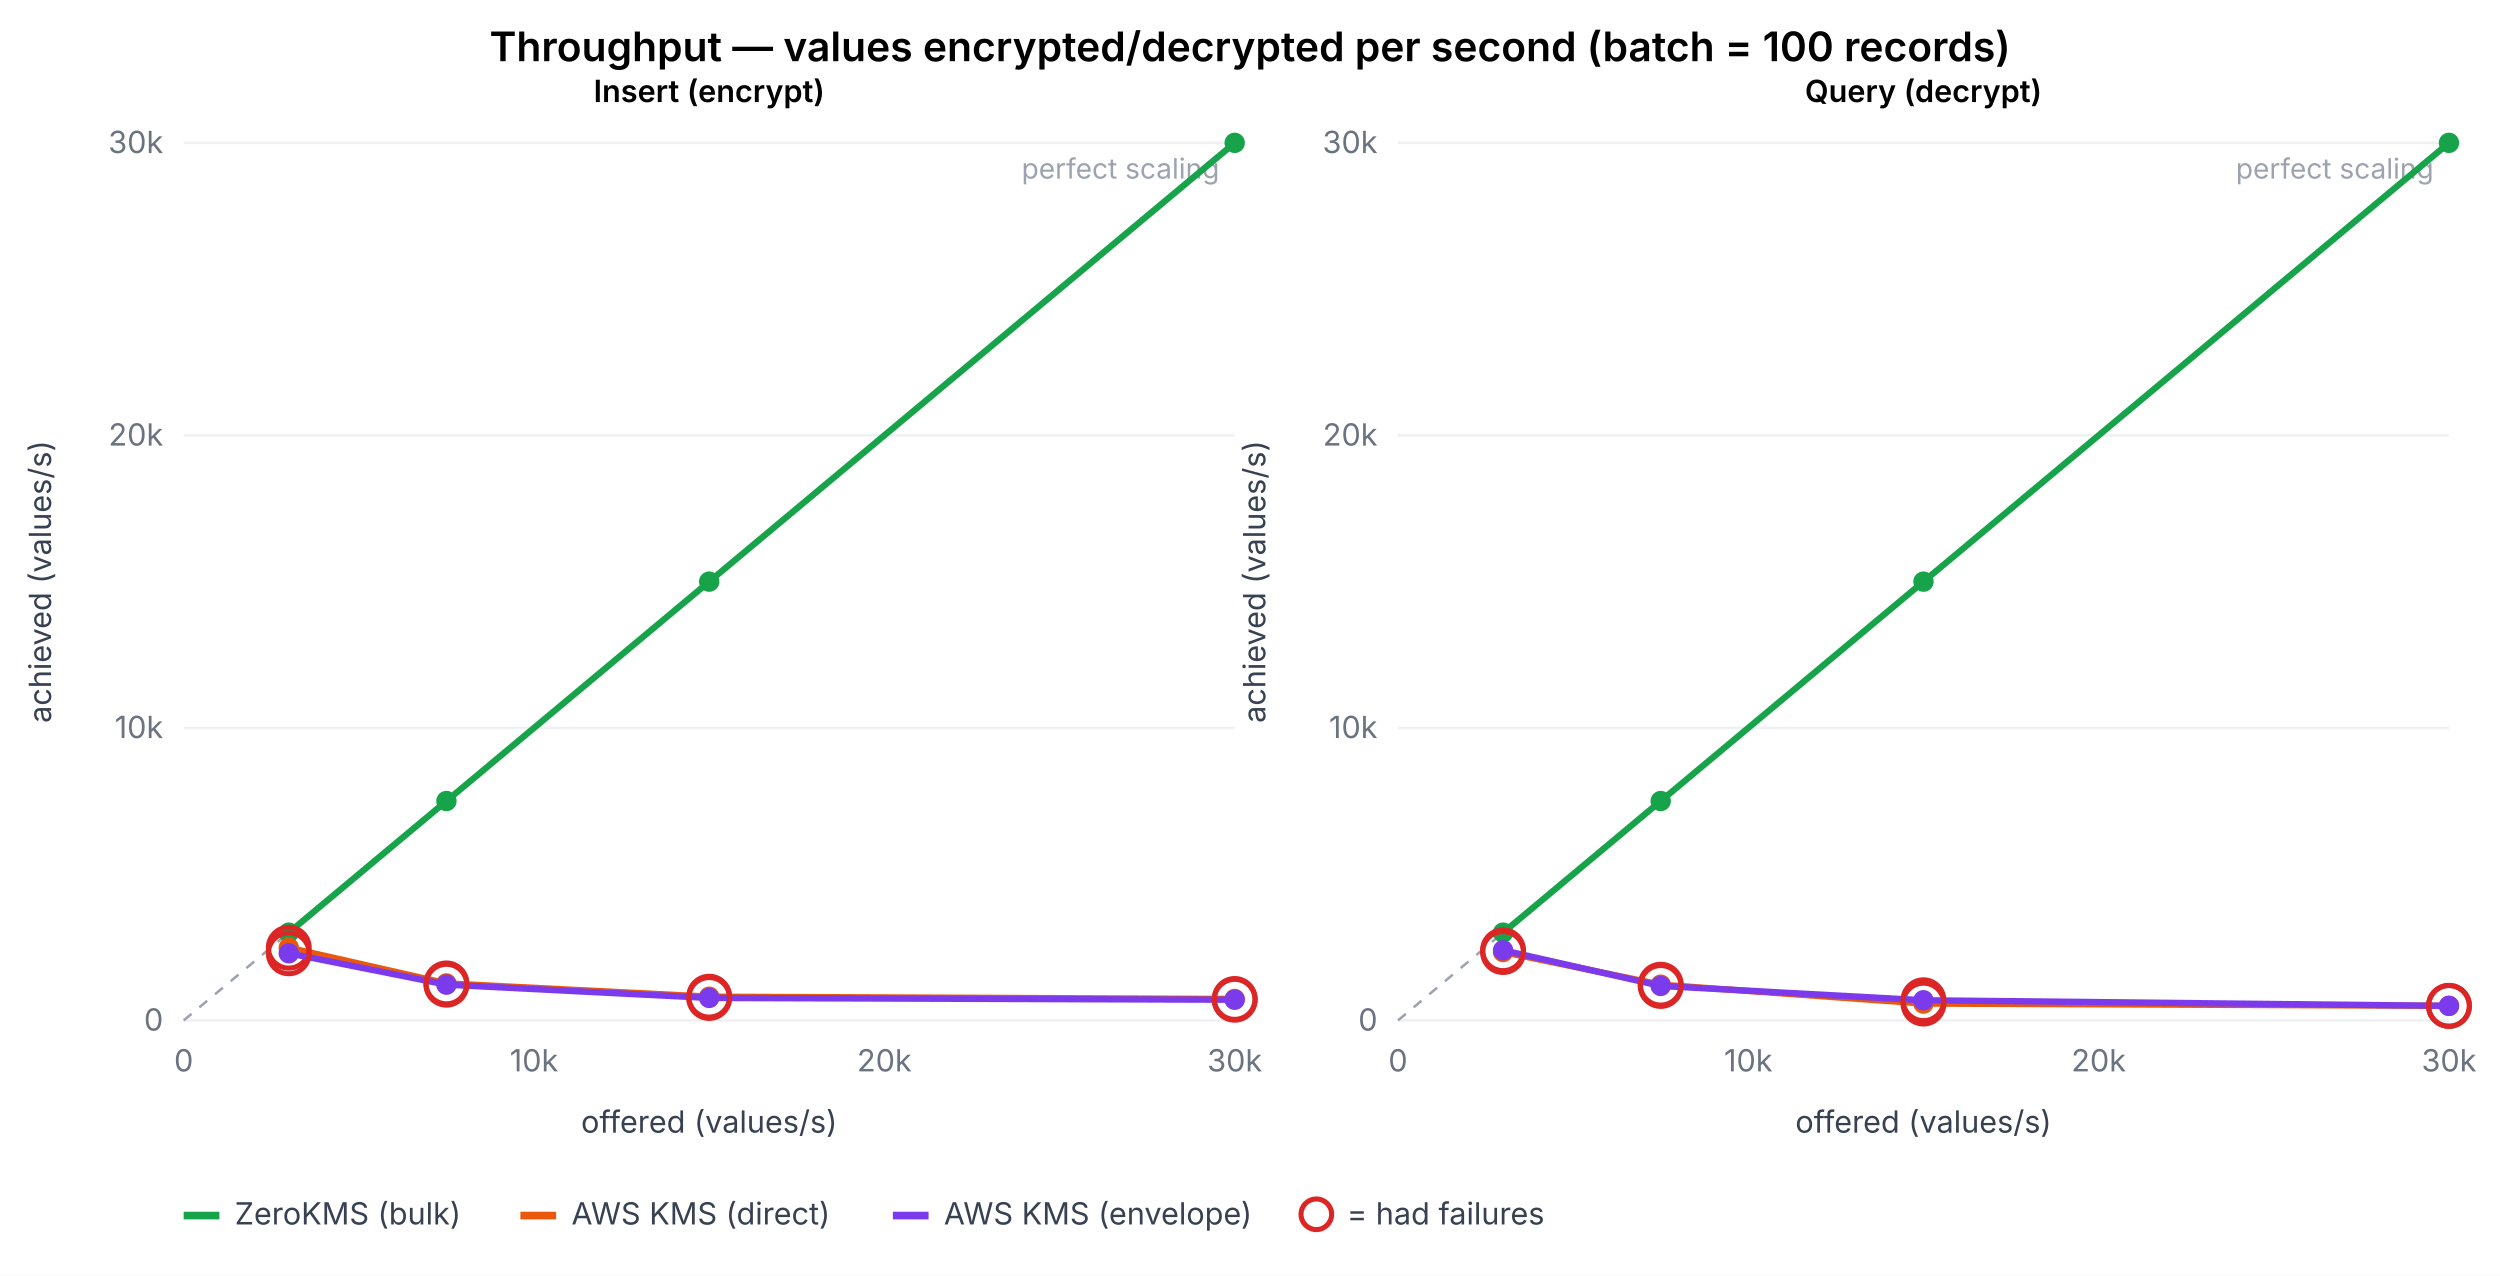
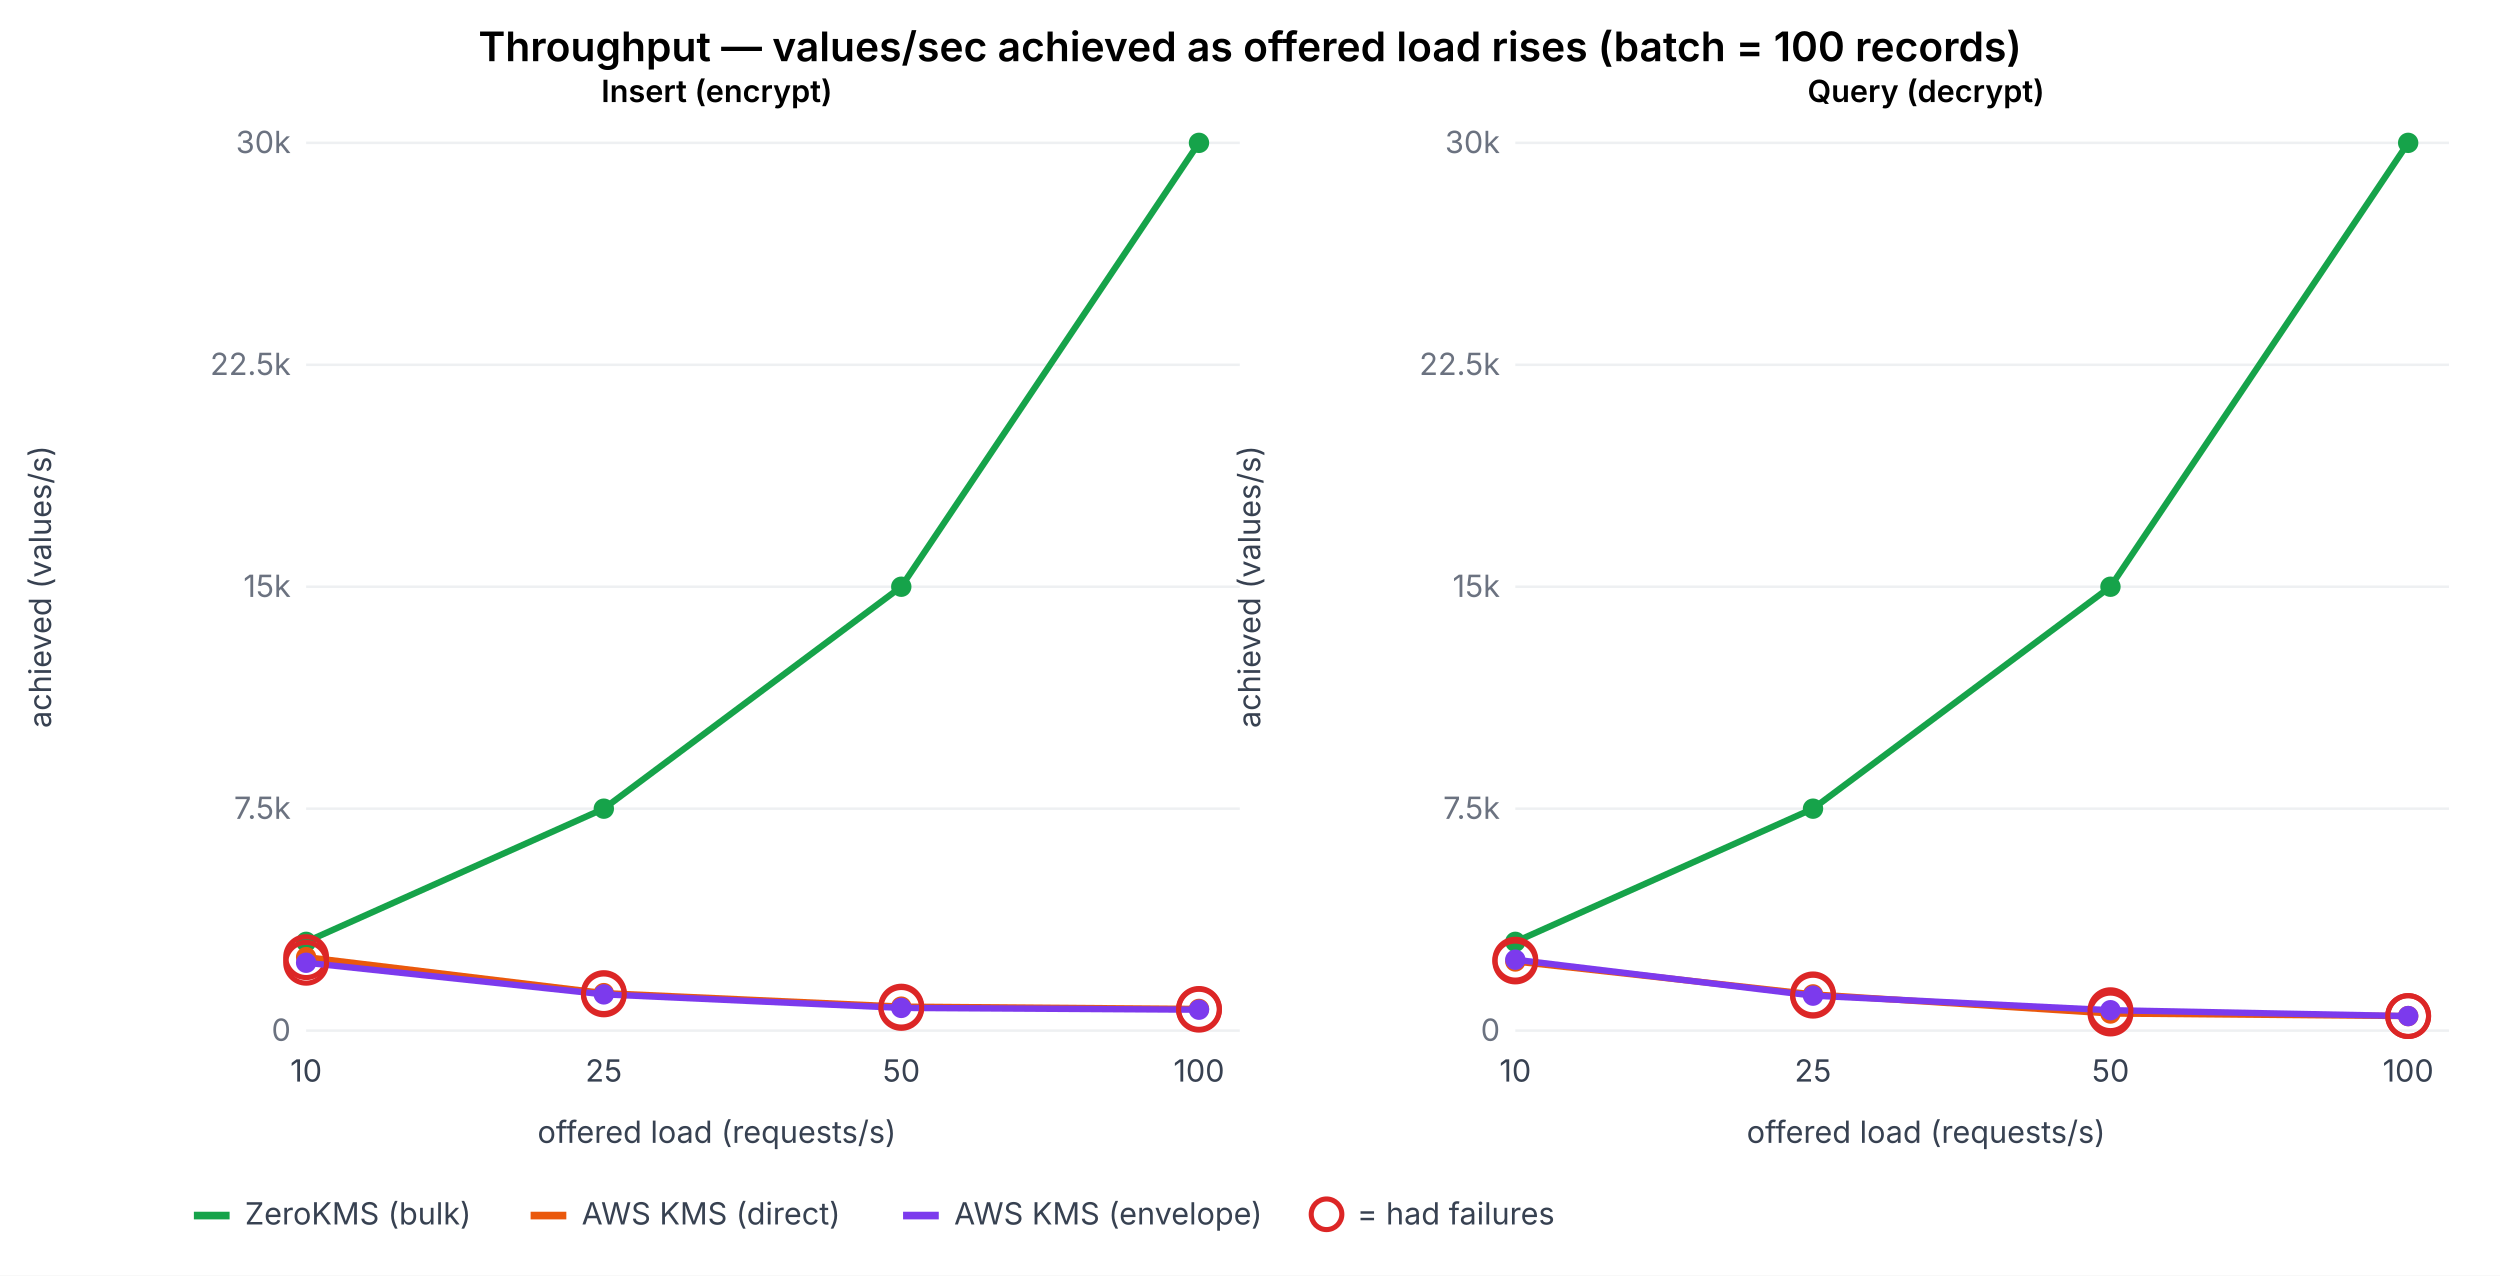
<svg xmlns="http://www.w3.org/2000/svg" width="980" height="500" font-family="system-ui,-apple-system,sans-serif" font-size="12">
  <rect width="980" height="500" fill="white" />
-   <text x="490" y="24" text-anchor="middle" font-size="16" font-weight="600">Throughput — values encrypted/decrypted per second (batch = 100 records)</text>
-   <text x="278" y="40" text-anchor="middle" font-weight="600">Insert (encrypt)</text>
-   <line x1="72" y1="400" x2="484" y2="400" stroke="#eef0f2" />
-   <text x="64" y="404" text-anchor="end" fill="#6b7280">0</text>
-   <text x="72" y="420" text-anchor="middle" fill="#6b7280">0</text>
-   <line x1="72" y1="285.333" x2="484" y2="285.333" stroke="#eef0f2" />
-   <text x="64" y="289.333" text-anchor="end" fill="#6b7280">10k</text>
-   <text x="209.333" y="420" text-anchor="middle" fill="#6b7280">10k</text>
-   <line x1="72" y1="170.667" x2="484" y2="170.667" stroke="#eef0f2" />
-   <text x="64" y="174.667" text-anchor="end" fill="#6b7280">20k</text>
-   <text x="346.667" y="420" text-anchor="middle" fill="#6b7280">20k</text>
-   <line x1="72" y1="56" x2="484" y2="56" stroke="#eef0f2" />
-   <text x="64" y="60" text-anchor="end" fill="#6b7280">30k</text>
-   <text x="484" y="420" text-anchor="middle" fill="#6b7280">30k</text>
-   <text x="20" y="228" text-anchor="middle" fill="#374151" transform="rotate(-90 20 228)">achieved (values/s)</text>
-   <text x="278" y="444" text-anchor="middle" fill="#374151">offered (values/s)</text>
-   <line x1="72" y1="400" x2="484" y2="56" stroke="#9ca3af" stroke-dasharray="4 4" />
-   <text x="478" y="70" text-anchor="end" fill="#9ca3af" font-size="11">perfect scaling</text>
-   <polyline fill="none" stroke="#16a34a" stroke-width="2.5" points="113.2,365.6 175.0,314.0 278.0,228.0 484.0,56.0" />
-   <circle cx="113.2" cy="365.6" r="4" fill="#16a34a" />
-   <circle cx="175.0" cy="314.0" r="4" fill="#16a34a" />
-   <circle cx="278.0" cy="228.0" r="4" fill="#16a34a" />
-   <circle cx="484.0" cy="56.0" r="4" fill="#16a34a" />
-   <polyline fill="none" stroke="#ea580c" stroke-width="2.5" points="113.2,371.5 175.0,385.5 278.0,390.7 484.0,391.6" />
-   <circle cx="113.2" cy="371.5" r="4" fill="#ea580c" />
-   <circle cx="113.2" cy="371.5" r="8" fill="none" stroke="#dc2626" stroke-width="2" />
-   <circle cx="175.0" cy="385.5" r="4" fill="#ea580c" />
-   <circle cx="175.0" cy="385.5" r="8" fill="none" stroke="#dc2626" stroke-width="2" />
-   <circle cx="278.0" cy="390.7" r="4" fill="#ea580c" />
-   <circle cx="278.0" cy="390.7" r="8" fill="none" stroke="#dc2626" stroke-width="2" />
-   <circle cx="484.0" cy="391.6" r="4" fill="#ea580c" />
-   <circle cx="484.0" cy="391.6" r="8" fill="none" stroke="#dc2626" stroke-width="2" />
-   <polyline fill="none" stroke="#7c3aed" stroke-width="2.5" points="113.2,373.7 175.0,386.0 278.0,391.2 484.0,391.9" />
-   <circle cx="113.2" cy="373.7" r="4" fill="#7c3aed" />
-   <circle cx="113.2" cy="373.7" r="8" fill="none" stroke="#dc2626" stroke-width="2" />
-   <circle cx="175.0" cy="386.0" r="4" fill="#7c3aed" />
-   <circle cx="175.0" cy="386.0" r="8" fill="none" stroke="#dc2626" stroke-width="2" />
-   <circle cx="278.0" cy="391.2" r="4" fill="#7c3aed" />
-   <circle cx="278.0" cy="391.2" r="8" fill="none" stroke="#dc2626" stroke-width="2" />
-   <circle cx="484.0" cy="391.9" r="4" fill="#7c3aed" />
-   <circle cx="484.0" cy="391.9" r="8" fill="none" stroke="#dc2626" stroke-width="2" />
-   <text x="754" y="40" text-anchor="middle" font-weight="600">Query (decrypt)</text>
-   <line x1="548" y1="400" x2="960" y2="400" stroke="#eef0f2" />
-   <text x="540" y="404" text-anchor="end" fill="#6b7280">0</text>
-   <text x="548" y="420" text-anchor="middle" fill="#6b7280">0</text>
-   <line x1="548" y1="285.333" x2="960" y2="285.333" stroke="#eef0f2" />
-   <text x="540" y="289.333" text-anchor="end" fill="#6b7280">10k</text>
-   <text x="685.333" y="420" text-anchor="middle" fill="#6b7280">10k</text>
-   <line x1="548" y1="170.667" x2="960" y2="170.667" stroke="#eef0f2" />
-   <text x="540" y="174.667" text-anchor="end" fill="#6b7280">20k</text>
-   <text x="822.667" y="420" text-anchor="middle" fill="#6b7280">20k</text>
-   <line x1="548" y1="56" x2="960" y2="56" stroke="#eef0f2" />
-   <text x="540" y="60" text-anchor="end" fill="#6b7280">30k</text>
-   <text x="960" y="420" text-anchor="middle" fill="#6b7280">30k</text>
-   <text x="496" y="228" text-anchor="middle" fill="#374151" transform="rotate(-90 496 228)">achieved (values/s)</text>
-   <text x="754" y="444" text-anchor="middle" fill="#374151">offered (values/s)</text>
-   <line x1="548" y1="400" x2="960" y2="56" stroke="#9ca3af" stroke-dasharray="4 4" />
-   <text x="954" y="70" text-anchor="end" fill="#9ca3af" font-size="11">perfect scaling</text>
-   <polyline fill="none" stroke="#16a34a" stroke-width="2.5" points="589.2,365.6 651.0,314.0 754.0,228.0 960.0,56.0" />
-   <circle cx="589.2" cy="365.6" r="4" fill="#16a34a" />
-   <circle cx="651.0" cy="314.0" r="4" fill="#16a34a" />
-   <circle cx="754.0" cy="228.0" r="4" fill="#16a34a" />
-   <circle cx="960.0" cy="56.0" r="4" fill="#16a34a" />
-   <polyline fill="none" stroke="#ea580c" stroke-width="2.5" points="589.2,373.2 651.0,386.0 754.0,393.4 960.0,394.3" />
-   <circle cx="589.2" cy="373.2" r="4" fill="#ea580c" />
-   <circle cx="589.2" cy="373.2" r="8" fill="none" stroke="#dc2626" stroke-width="2" />
-   <circle cx="651.0" cy="386.0" r="4" fill="#ea580c" />
-   <circle cx="651.0" cy="386.0" r="8" fill="none" stroke="#dc2626" stroke-width="2" />
-   <circle cx="754.0" cy="393.4" r="4" fill="#ea580c" />
-   <circle cx="754.0" cy="393.4" r="8" fill="none" stroke="#dc2626" stroke-width="2" />
-   <circle cx="960.0" cy="394.3" r="4" fill="#ea580c" />
-   <circle cx="960.0" cy="394.3" r="8" fill="none" stroke="#dc2626" stroke-width="2" />
-   <polyline fill="none" stroke="#7c3aed" stroke-width="2.5" points="589.2,372.5 651.0,386.5 754.0,392.1 960.0,394.3" />
-   <circle cx="589.2" cy="372.5" r="4" fill="#7c3aed" />
-   <circle cx="589.2" cy="372.5" r="8" fill="none" stroke="#dc2626" stroke-width="2" />
-   <circle cx="651.0" cy="386.5" r="4" fill="#7c3aed" />
-   <circle cx="651.0" cy="386.5" r="8" fill="none" stroke="#dc2626" stroke-width="2" />
-   <circle cx="754.0" cy="392.1" r="4" fill="#7c3aed" />
-   <circle cx="754.0" cy="392.1" r="8" fill="none" stroke="#dc2626" stroke-width="2" />
-   <circle cx="960.0" cy="394.3" r="4" fill="#7c3aed" />
-   <circle cx="960.0" cy="394.3" r="8" fill="none" stroke="#dc2626" stroke-width="2" />
-   <rect x="72" y="475" width="14" height="3" fill="#16a34a" />
-   <text x="92" y="480" fill="#374151">ZeroKMS (bulk)</text>
-   <rect x="204" y="475" width="14" height="3" fill="#ea580c" />
-   <text x="224" y="480" fill="#374151">AWS KMS (direct)</text>
-   <rect x="350" y="475" width="14" height="3" fill="#7c3aed" />
-   <text x="370" y="480" fill="#374151">AWS KMS (envelope)</text>
-   <circle cx="516" cy="476" r="6" fill="none" stroke="#dc2626" stroke-width="2" />
-   <text x="528" y="480" fill="#374151">= had failures</text>
+   <text x="490" y="24" text-anchor="middle" font-size="16" font-weight="600">Throughput — values/sec achieved as offered load rises (batch = 100 records)</text>
+   <text x="281" y="40" text-anchor="middle" font-weight="600">Insert (encrypt)</text>
+   <line x1="120" y1="404" x2="486" y2="404" stroke="#eef0f2" />
+   <text x="114" y="408" text-anchor="end" fill="#6b7280">0</text>
+   <line x1="120" y1="317" x2="486" y2="317" stroke="#eef0f2" />
+   <text x="114" y="321" text-anchor="end" fill="#6b7280">7.5k</text>
+   <line x1="120" y1="230" x2="486" y2="230" stroke="#eef0f2" />
+   <text x="114" y="234" text-anchor="end" fill="#6b7280">15k</text>
+   <line x1="120" y1="143" x2="486" y2="143" stroke="#eef0f2" />
+   <text x="114" y="147" text-anchor="end" fill="#6b7280">22.5k</text>
+   <line x1="120" y1="56" x2="486" y2="56" stroke="#eef0f2" />
+   <text x="114" y="60" text-anchor="end" fill="#6b7280">30k</text>
+   <text x="120" y="424" text-anchor="middle" fill="#374151">10</text>
+   <text x="236.667" y="424" text-anchor="middle" fill="#374151">25</text>
+   <text x="353.333" y="424" text-anchor="middle" fill="#374151">50</text>
+   <text x="470" y="424" text-anchor="middle" fill="#374151">100</text>
+   <text x="20" y="230" text-anchor="middle" fill="#374151" transform="rotate(-90 20 230)">achieved (values/s)</text>
+   <text x="281" y="448" text-anchor="middle" fill="#374151">offered load (requests/s)</text>
+   <polyline fill="none" stroke="#16a34a" stroke-width="2.5" points="120.0,369.2 236.7,317.0 353.3,230.0 470.0,56.0" />
+   <circle cx="120.0" cy="369.2" r="4" fill="#16a34a" />
+   <circle cx="236.7" cy="317.0" r="4" fill="#16a34a" />
+   <circle cx="353.3" cy="230.0" r="4" fill="#16a34a" />
+   <circle cx="470.0" cy="56.0" r="4" fill="#16a34a" />
+   <polyline fill="none" stroke="#ea580c" stroke-width="2.5" points="120.0,375.2 236.7,389.3 353.3,394.6 470.0,395.5" />
+   <circle cx="120.0" cy="375.2" r="4" fill="#ea580c" />
+   <circle cx="120.0" cy="375.2" r="8" fill="none" stroke="#dc2626" stroke-width="2" />
+   <circle cx="236.7" cy="389.3" r="4" fill="#ea580c" />
+   <circle cx="236.7" cy="389.3" r="8" fill="none" stroke="#dc2626" stroke-width="2" />
+   <circle cx="353.3" cy="394.6" r="4" fill="#ea580c" />
+   <circle cx="353.3" cy="394.6" r="8" fill="none" stroke="#dc2626" stroke-width="2" />
+   <circle cx="470.0" cy="395.5" r="4" fill="#ea580c" />
+   <circle cx="470.0" cy="395.5" r="8" fill="none" stroke="#dc2626" stroke-width="2" />
+   <polyline fill="none" stroke="#7c3aed" stroke-width="2.5" points="120.0,377.4 236.7,389.8 353.3,395.1 470.0,395.8" />
+   <circle cx="120.0" cy="377.4" r="4" fill="#7c3aed" />
+   <circle cx="120.0" cy="377.4" r="8" fill="none" stroke="#dc2626" stroke-width="2" />
+   <circle cx="236.7" cy="389.8" r="4" fill="#7c3aed" />
+   <circle cx="236.7" cy="389.8" r="8" fill="none" stroke="#dc2626" stroke-width="2" />
+   <circle cx="353.3" cy="395.1" r="4" fill="#7c3aed" />
+   <circle cx="353.3" cy="395.1" r="8" fill="none" stroke="#dc2626" stroke-width="2" />
+   <circle cx="470.0" cy="395.8" r="4" fill="#7c3aed" />
+   <circle cx="470.0" cy="395.8" r="8" fill="none" stroke="#dc2626" stroke-width="2" />
+   <text x="755" y="40" text-anchor="middle" font-weight="600">Query (decrypt)</text>
+   <line x1="594" y1="404" x2="960" y2="404" stroke="#eef0f2" />
+   <text x="588" y="408" text-anchor="end" fill="#6b7280">0</text>
+   <line x1="594" y1="317" x2="960" y2="317" stroke="#eef0f2" />
+   <text x="588" y="321" text-anchor="end" fill="#6b7280">7.5k</text>
+   <line x1="594" y1="230" x2="960" y2="230" stroke="#eef0f2" />
+   <text x="588" y="234" text-anchor="end" fill="#6b7280">15k</text>
+   <line x1="594" y1="143" x2="960" y2="143" stroke="#eef0f2" />
+   <text x="588" y="147" text-anchor="end" fill="#6b7280">22.5k</text>
+   <line x1="594" y1="56" x2="960" y2="56" stroke="#eef0f2" />
+   <text x="588" y="60" text-anchor="end" fill="#6b7280">30k</text>
+   <text x="594" y="424" text-anchor="middle" fill="#374151">10</text>
+   <text x="710.667" y="424" text-anchor="middle" fill="#374151">25</text>
+   <text x="827.333" y="424" text-anchor="middle" fill="#374151">50</text>
+   <text x="944" y="424" text-anchor="middle" fill="#374151">100</text>
+   <text x="494" y="230" text-anchor="middle" fill="#374151" transform="rotate(-90 494 230)">achieved (values/s)</text>
+   <text x="755" y="448" text-anchor="middle" fill="#374151">offered load (requests/s)</text>
+   <polyline fill="none" stroke="#16a34a" stroke-width="2.5" points="594.0,369.2 710.7,317.0 827.3,230.0 944.0,56.0" />
+   <circle cx="594.0" cy="369.2" r="4" fill="#16a34a" />
+   <circle cx="710.7" cy="317.0" r="4" fill="#16a34a" />
+   <circle cx="827.3" cy="230.0" r="4" fill="#16a34a" />
+   <circle cx="944.0" cy="56.0" r="4" fill="#16a34a" />
+   <polyline fill="none" stroke="#ea580c" stroke-width="2.5" points="594.0,376.9 710.7,389.8 827.3,397.3 944.0,398.3" />
+   <circle cx="594.0" cy="376.9" r="4" fill="#ea580c" />
+   <circle cx="594.0" cy="376.9" r="8" fill="none" stroke="#dc2626" stroke-width="2" />
+   <circle cx="710.7" cy="389.8" r="4" fill="#ea580c" />
+   <circle cx="710.7" cy="389.8" r="8" fill="none" stroke="#dc2626" stroke-width="2" />
+   <circle cx="827.3" cy="397.3" r="4" fill="#ea580c" />
+   <circle cx="827.3" cy="397.3" r="8" fill="none" stroke="#dc2626" stroke-width="2" />
+   <circle cx="944.0" cy="398.3" r="4" fill="#ea580c" />
+   <circle cx="944.0" cy="398.3" r="8" fill="none" stroke="#dc2626" stroke-width="2" />
+   <polyline fill="none" stroke="#7c3aed" stroke-width="2.5" points="594.0,376.2 710.7,390.3 827.3,396.0 944.0,398.3" />
+   <circle cx="594.0" cy="376.2" r="4" fill="#7c3aed" />
+   <circle cx="594.0" cy="376.2" r="8" fill="none" stroke="#dc2626" stroke-width="2" />
+   <circle cx="710.7" cy="390.3" r="4" fill="#7c3aed" />
+   <circle cx="710.7" cy="390.3" r="8" fill="none" stroke="#dc2626" stroke-width="2" />
+   <circle cx="827.3" cy="396.0" r="4" fill="#7c3aed" />
+   <circle cx="827.3" cy="396.0" r="8" fill="none" stroke="#dc2626" stroke-width="2" />
+   <circle cx="944.0" cy="398.3" r="4" fill="#7c3aed" />
+   <circle cx="944.0" cy="398.3" r="8" fill="none" stroke="#dc2626" stroke-width="2" />
+   <rect x="76" y="475" width="14" height="3" fill="#16a34a" />
+   <text x="96" y="480" fill="#374151">ZeroKMS (bulk)</text>
+   <rect x="208" y="475" width="14" height="3" fill="#ea580c" />
+   <text x="228" y="480" fill="#374151">AWS KMS (direct)</text>
+   <rect x="354" y="475" width="14" height="3" fill="#7c3aed" />
+   <text x="374" y="480" fill="#374151">AWS KMS (envelope)</text>
+   <circle cx="520" cy="476" r="6" fill="none" stroke="#dc2626" stroke-width="2" />
+   <text x="532" y="480" fill="#374151">= had failures</text>
</svg>
